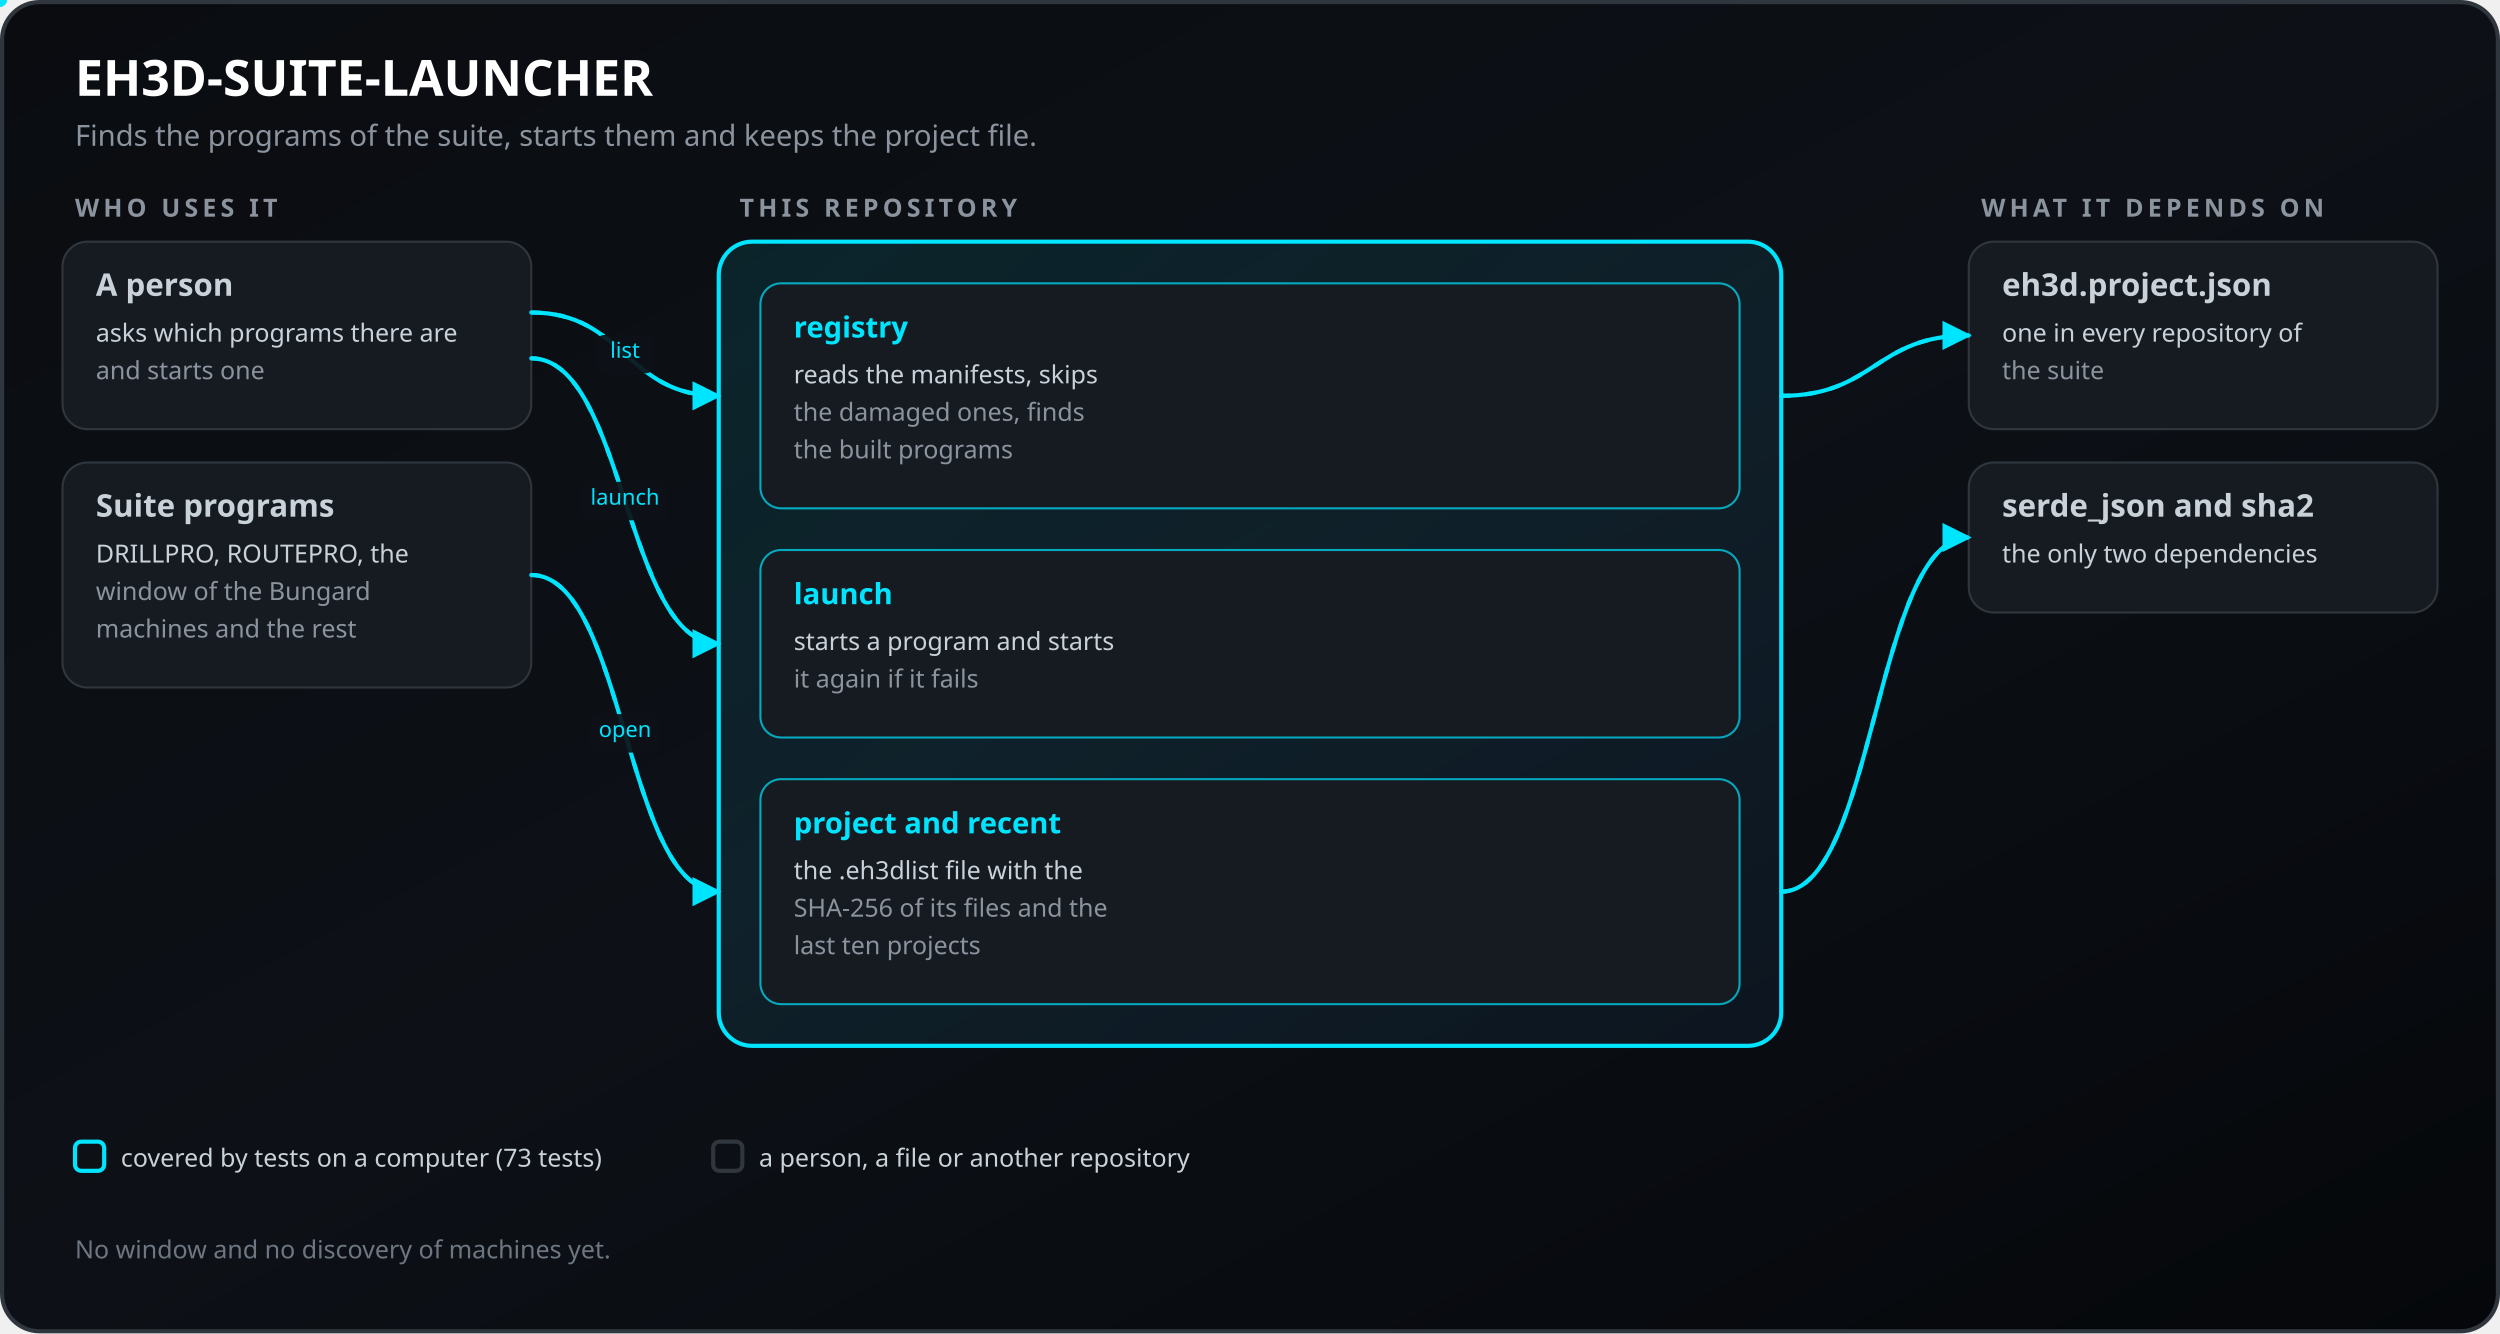
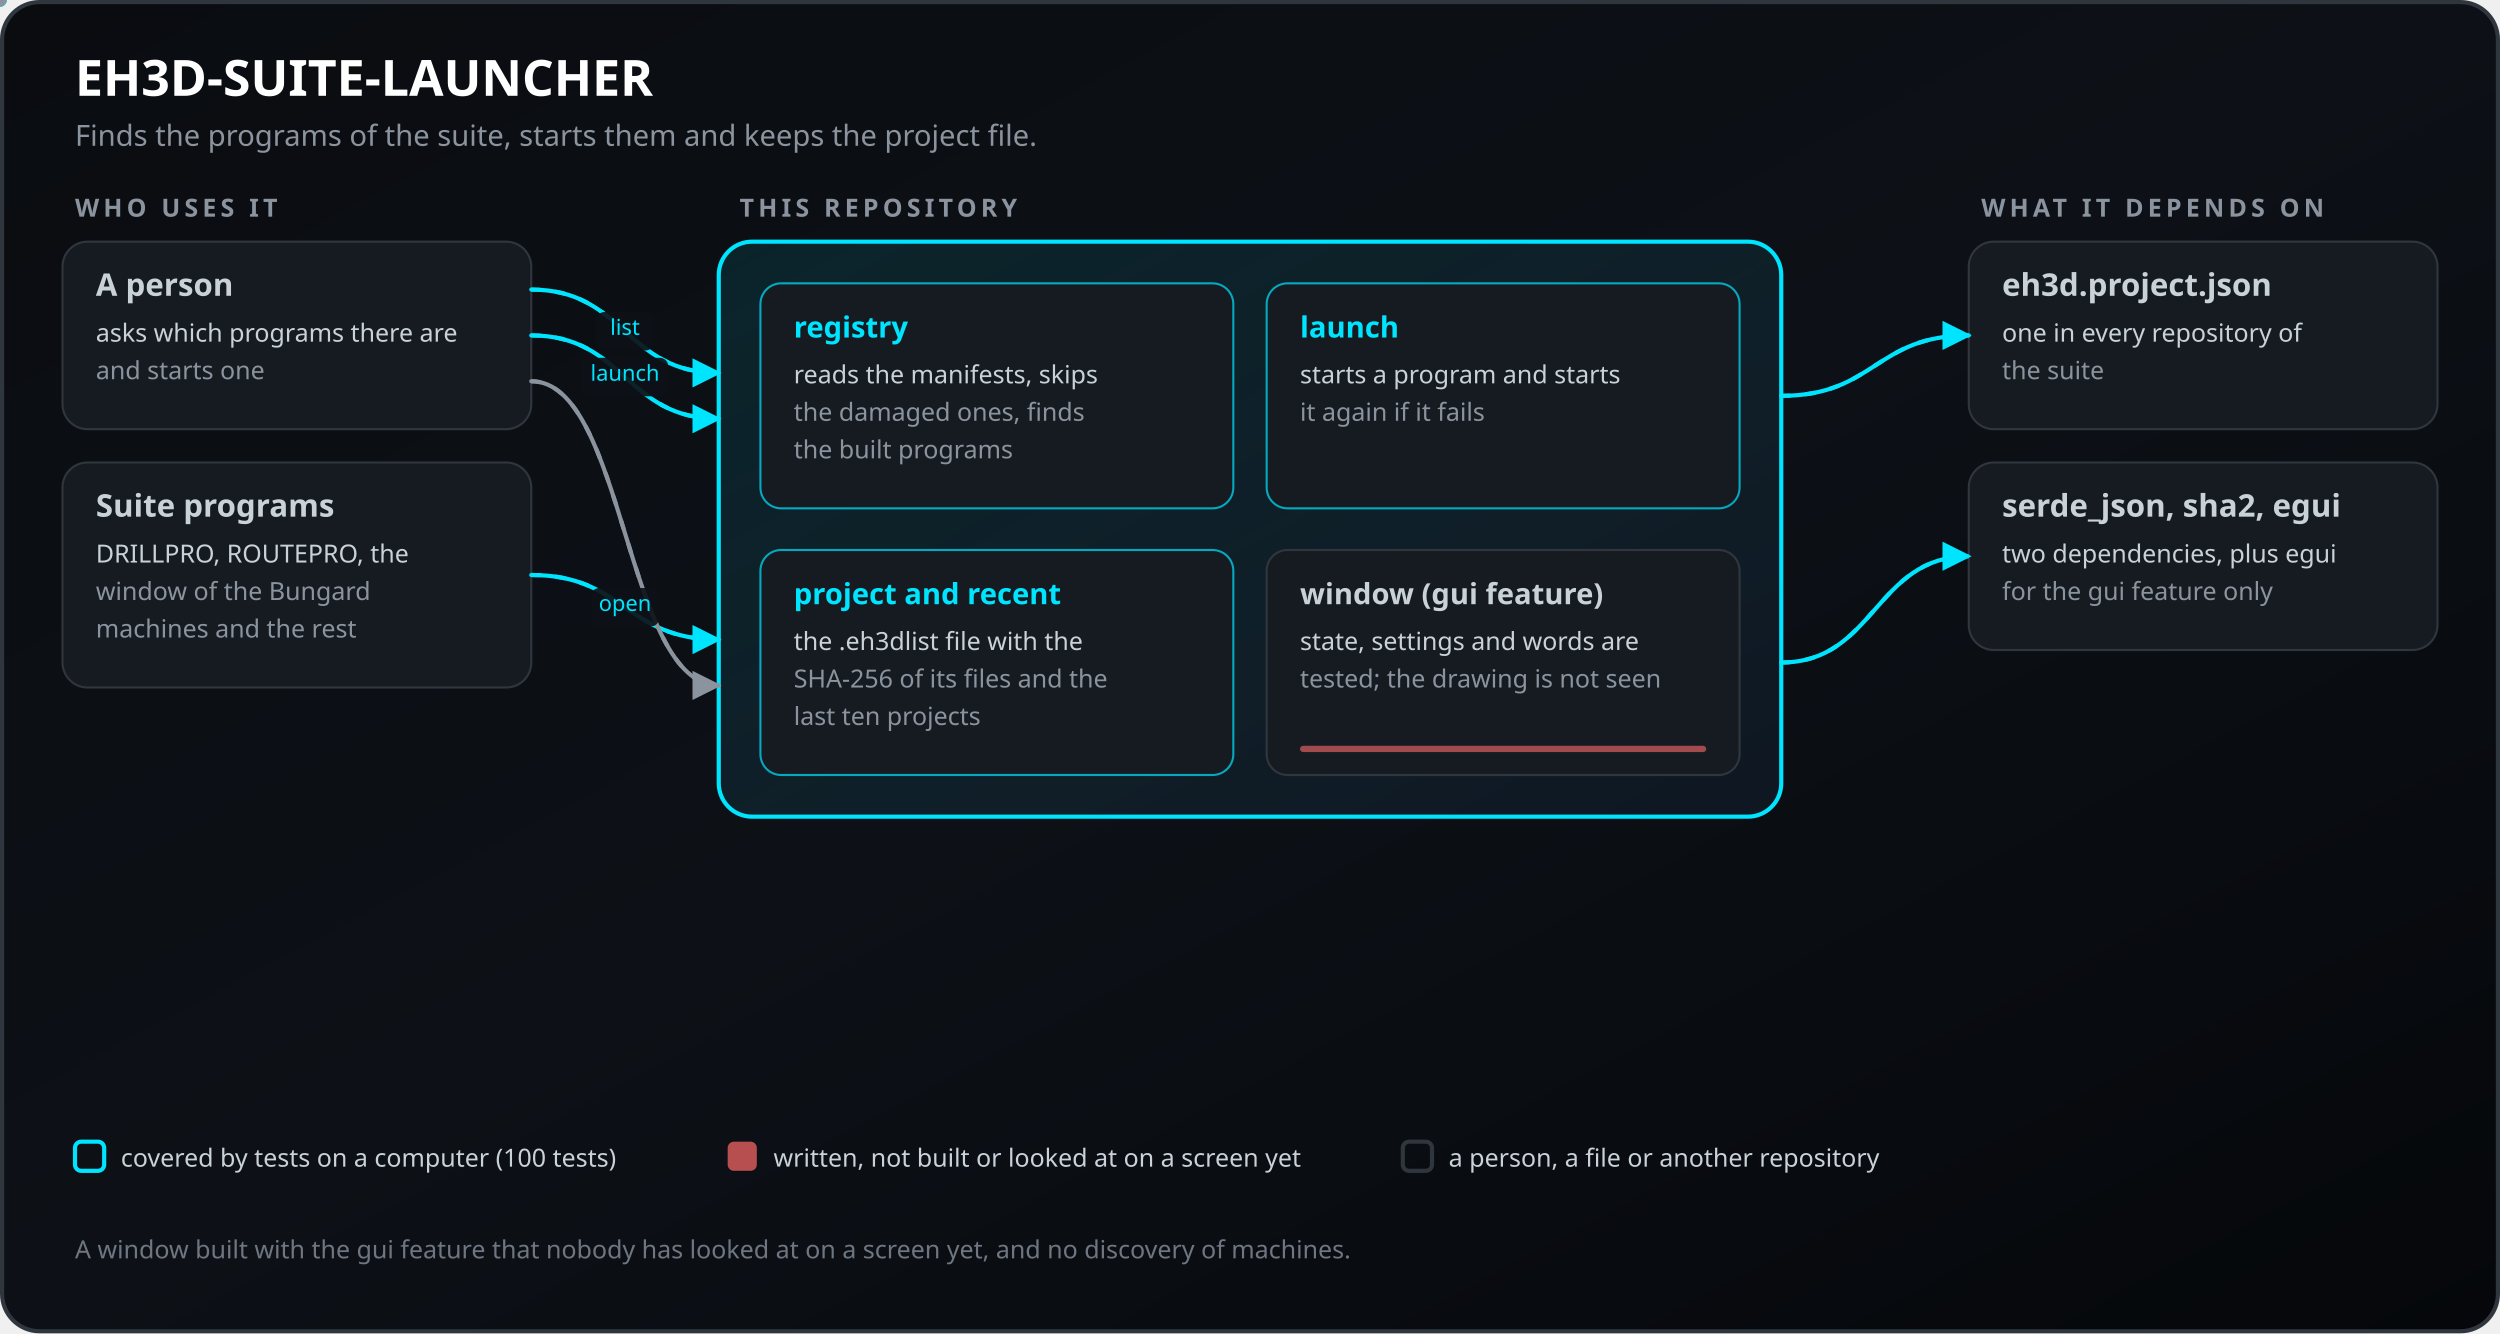
<svg xmlns="http://www.w3.org/2000/svg" viewBox="0 0 1200 640" width="1200" height="640" role="img" aria-labelledby="t d" font-family="'Segoe UI','Noto Sans','Noto Sans CJK SC','Microsoft YaHei','Yu Gothic','Helvetica Neue',Helvetica,Arial,sans-serif">
  <defs>
    <linearGradient id="bg" x1="0" y1="0" x2="1" y2="1">
      <stop offset="0" stop-color="#0A0C10" />
      <stop offset="0.5" stop-color="#0D1117" />
      <stop offset="1" stop-color="#05070A" />
    </linearGradient>
    <linearGradient id="card" x1="0" y1="0" x2="1" y2="1">
      <stop offset="0" stop-color="#121821" />
      <stop offset="1" stop-color="#0B0F15" />
    </linearGradient>
    <linearGradient id="line" x1="0" y1="0" x2="1" y2="0">
      <stop offset="0" stop-color="#00E5FF" />
      <stop offset="1" stop-color="#FF0055" />
    </linearGradient>
    <filter id="glow" x="-50%" y="-50%" width="200%" height="200%">
      <feGaussianBlur stdDeviation="3" result="b" />
      <feMerge>
        <feMergeNode in="b" />
        <feMergeNode in="SourceGraphic" />
      </feMerge>
    </filter>
    <linearGradient id="svc" x1="0" y1="0" x2="1" y2="1">
      <stop offset="0" stop-color="#00E5FF" stop-opacity="0.10" />
      <stop offset="1" stop-color="#4DA3FF" stop-opacity="0.06" />
    </linearGradient>
    <marker id="m00E5FF" viewBox="0 0 10 10" refX="9" refY="5" markerWidth="7" markerHeight="7" orient="auto-start-reverse">
      <path d="M0 0L10 5L0 10z" fill="#00E5FF" />
    </marker>
+     <marker id="mC9D1D9" viewBox="0 0 10 10" refX="9" refY="5" markerWidth="7" markerHeight="7" orient="auto-start-reverse">
+       <path d="M0 0L10 5L0 10z" fill="#C9D1D9" />
+     </marker>
    <marker id="m30363D" viewBox="0 0 10 10" refX="9" refY="5" markerWidth="7" markerHeight="7" orient="auto-start-reverse">
      <path d="M0 0L10 5L0 10z" fill="#8B949E" />
    </marker>
  </defs>
  <rect x="1" y="1" width="1198" height="638" rx="18" fill="url(#bg)" stroke="#30363D" stroke-width="2" />
  <text x="36" y="46" font-family="'Segoe UI','Noto Sans','Noto Sans CJK SC','Microsoft YaHei','Yu Gothic','Helvetica Neue',Helvetica,Arial,sans-serif" font-size="24" font-weight="700" fill="#FFFFFF" text-anchor="start">EH3D-SUITE-LAUNCHER</text>
  <text x="36" y="70" font-family="'Segoe UI','Noto Sans','Noto Sans CJK SC','Microsoft YaHei','Yu Gothic','Helvetica Neue',Helvetica,Arial,sans-serif" font-size="14" font-weight="400" fill="#8B949E" text-anchor="start">Finds the programs of the suite, starts them and keeps the project file.</text>
  <text x="36" y="104" font-family="'Segoe UI','Noto Sans','Noto Sans CJK SC','Microsoft YaHei','Yu Gothic','Helvetica Neue',Helvetica,Arial,sans-serif" font-size="12" font-weight="700" fill="#8B949E" text-anchor="start" letter-spacing="2">WHO USES IT</text>
  <text x="355" y="104" font-family="'Segoe UI','Noto Sans','Noto Sans CJK SC','Microsoft YaHei','Yu Gothic','Helvetica Neue',Helvetica,Arial,sans-serif" font-size="12" font-weight="700" fill="#8B949E" text-anchor="start" letter-spacing="2">THIS REPOSITORY</text>
  <text x="951" y="104" font-family="'Segoe UI','Noto Sans','Noto Sans CJK SC','Microsoft YaHei','Yu Gothic','Helvetica Neue',Helvetica,Arial,sans-serif" font-size="12" font-weight="700" fill="#8B949E" text-anchor="start" letter-spacing="2">WHAT IT DEPENDS ON</text>
-   <rect x="345" y="116" width="510" height="386" rx="16" fill="url(#svc)" stroke="#00E5FF" stroke-width="2">
+   <rect x="345" y="116" width="510" height="276" rx="16" fill="url(#svc)" stroke="#00E5FF" stroke-width="2">
    <animate attributeName="stroke-opacity" values="0.55;1;0.55" dur="4s" repeatCount="indefinite" />
  </rect>
  <rect x="30" y="116" width="225" height="90" rx="12" fill="#161B22" stroke="#30363D" stroke-width="1" />
  <text x="46" y="142" font-family="'Segoe UI','Noto Sans','Noto Sans CJK SC','Microsoft YaHei','Yu Gothic','Helvetica Neue',Helvetica,Arial,sans-serif" font-size="15" font-weight="700" fill="#C9D1D9" text-anchor="start">A person</text>
  <text x="46" y="164" font-family="'Segoe UI','Noto Sans','Noto Sans CJK SC','Microsoft YaHei','Yu Gothic','Helvetica Neue',Helvetica,Arial,sans-serif" font-size="12" font-weight="400" fill="#C9D1D9" text-anchor="start">asks which programs there are</text>
  <text x="46" y="182" font-family="'Segoe UI','Noto Sans','Noto Sans CJK SC','Microsoft YaHei','Yu Gothic','Helvetica Neue',Helvetica,Arial,sans-serif" font-size="12" font-weight="400" fill="#8B949E" text-anchor="start">and starts one</text>
  <rect x="30" y="222" width="225" height="108" rx="12" fill="#161B22" stroke="#30363D" stroke-width="1" />
  <text x="46" y="248" font-family="'Segoe UI','Noto Sans','Noto Sans CJK SC','Microsoft YaHei','Yu Gothic','Helvetica Neue',Helvetica,Arial,sans-serif" font-size="15" font-weight="700" fill="#C9D1D9" text-anchor="start">Suite programs</text>
  <text x="46" y="270" font-family="'Segoe UI','Noto Sans','Noto Sans CJK SC','Microsoft YaHei','Yu Gothic','Helvetica Neue',Helvetica,Arial,sans-serif" font-size="12" font-weight="400" fill="#C9D1D9" text-anchor="start">DRILLPRO, ROUTEPRO, the</text>
  <text x="46" y="288" font-family="'Segoe UI','Noto Sans','Noto Sans CJK SC','Microsoft YaHei','Yu Gothic','Helvetica Neue',Helvetica,Arial,sans-serif" font-size="12" font-weight="400" fill="#8B949E" text-anchor="start">window of the Bungard</text>
  <text x="46" y="306" font-family="'Segoe UI','Noto Sans','Noto Sans CJK SC','Microsoft YaHei','Yu Gothic','Helvetica Neue',Helvetica,Arial,sans-serif" font-size="12" font-weight="400" fill="#8B949E" text-anchor="start">machines and the rest</text>
-   <rect x="365" y="136" width="470" height="108" rx="10" fill="#161B22" stroke="#00E5FF" stroke-width="1" stroke-opacity="0.7">
+   <rect x="365" y="136" width="227" height="108" rx="10" fill="#161B22" stroke="#00E5FF" stroke-width="1" stroke-opacity="0.7">
    <animate attributeName="stroke-opacity" values="0.45;1;0.45;0.45" keyTimes="0;0.08;0.2;1" dur="6s" begin="0s" repeatCount="indefinite" />
    <animate attributeName="stroke-width" values="1;2.4;1;1" keyTimes="0;0.08;0.2;1" dur="6s" begin="0s" repeatCount="indefinite" />
  </rect>
  <text x="381" y="162" font-family="'Segoe UI','Noto Sans','Noto Sans CJK SC','Microsoft YaHei','Yu Gothic','Helvetica Neue',Helvetica,Arial,sans-serif" font-size="14" font-weight="700" fill="#00E5FF" text-anchor="start">registry</text>
  <text x="381" y="184" font-family="'Segoe UI','Noto Sans','Noto Sans CJK SC','Microsoft YaHei','Yu Gothic','Helvetica Neue',Helvetica,Arial,sans-serif" font-size="12" font-weight="400" fill="#C9D1D9" text-anchor="start">reads the manifests, skips</text>
  <text x="381" y="202" font-family="'Segoe UI','Noto Sans','Noto Sans CJK SC','Microsoft YaHei','Yu Gothic','Helvetica Neue',Helvetica,Arial,sans-serif" font-size="12" font-weight="400" fill="#8B949E" text-anchor="start">the damaged ones, finds</text>
  <text x="381" y="220" font-family="'Segoe UI','Noto Sans','Noto Sans CJK SC','Microsoft YaHei','Yu Gothic','Helvetica Neue',Helvetica,Arial,sans-serif" font-size="12" font-weight="400" fill="#8B949E" text-anchor="start">the built programs</text>
-   <rect x="365" y="264" width="470" height="90" rx="10" fill="#161B22" stroke="#00E5FF" stroke-width="1" stroke-opacity="0.7">
+   <rect x="608" y="136" width="227" height="108" rx="10" fill="#161B22" stroke="#00E5FF" stroke-width="1" stroke-opacity="0.7">
    <animate attributeName="stroke-opacity" values="0.45;1;0.45;0.45" keyTimes="0;0.08;0.2;1" dur="6s" begin="1s" repeatCount="indefinite" />
    <animate attributeName="stroke-width" values="1;2.4;1;1" keyTimes="0;0.08;0.2;1" dur="6s" begin="1s" repeatCount="indefinite" />
  </rect>
-   <text x="381" y="290" font-family="'Segoe UI','Noto Sans','Noto Sans CJK SC','Microsoft YaHei','Yu Gothic','Helvetica Neue',Helvetica,Arial,sans-serif" font-size="14" font-weight="700" fill="#00E5FF" text-anchor="start">launch</text>
-   <text x="381" y="312" font-family="'Segoe UI','Noto Sans','Noto Sans CJK SC','Microsoft YaHei','Yu Gothic','Helvetica Neue',Helvetica,Arial,sans-serif" font-size="12" font-weight="400" fill="#C9D1D9" text-anchor="start">starts a program and starts</text>
-   <text x="381" y="330" font-family="'Segoe UI','Noto Sans','Noto Sans CJK SC','Microsoft YaHei','Yu Gothic','Helvetica Neue',Helvetica,Arial,sans-serif" font-size="12" font-weight="400" fill="#8B949E" text-anchor="start">it again if it fails</text>
-   <rect x="365" y="374" width="470" height="108" rx="10" fill="#161B22" stroke="#00E5FF" stroke-width="1" stroke-opacity="0.7">
+   <text x="624" y="162" font-family="'Segoe UI','Noto Sans','Noto Sans CJK SC','Microsoft YaHei','Yu Gothic','Helvetica Neue',Helvetica,Arial,sans-serif" font-size="14" font-weight="700" fill="#00E5FF" text-anchor="start">launch</text>
+   <text x="624" y="184" font-family="'Segoe UI','Noto Sans','Noto Sans CJK SC','Microsoft YaHei','Yu Gothic','Helvetica Neue',Helvetica,Arial,sans-serif" font-size="12" font-weight="400" fill="#C9D1D9" text-anchor="start">starts a program and starts</text>
+   <text x="624" y="202" font-family="'Segoe UI','Noto Sans','Noto Sans CJK SC','Microsoft YaHei','Yu Gothic','Helvetica Neue',Helvetica,Arial,sans-serif" font-size="12" font-weight="400" fill="#8B949E" text-anchor="start">it again if it fails</text>
+   <rect x="365" y="264" width="227" height="108" rx="10" fill="#161B22" stroke="#00E5FF" stroke-width="1" stroke-opacity="0.7">
    <animate attributeName="stroke-opacity" values="0.45;1;0.45;0.45" keyTimes="0;0.08;0.2;1" dur="6s" begin="2s" repeatCount="indefinite" />
    <animate attributeName="stroke-width" values="1;2.4;1;1" keyTimes="0;0.08;0.2;1" dur="6s" begin="2s" repeatCount="indefinite" />
  </rect>
-   <text x="381" y="400" font-family="'Segoe UI','Noto Sans','Noto Sans CJK SC','Microsoft YaHei','Yu Gothic','Helvetica Neue',Helvetica,Arial,sans-serif" font-size="14" font-weight="700" fill="#00E5FF" text-anchor="start">project and recent</text>
-   <text x="381" y="422" font-family="'Segoe UI','Noto Sans','Noto Sans CJK SC','Microsoft YaHei','Yu Gothic','Helvetica Neue',Helvetica,Arial,sans-serif" font-size="12" font-weight="400" fill="#C9D1D9" text-anchor="start">the .eh3dlist file with the</text>
-   <text x="381" y="440" font-family="'Segoe UI','Noto Sans','Noto Sans CJK SC','Microsoft YaHei','Yu Gothic','Helvetica Neue',Helvetica,Arial,sans-serif" font-size="12" font-weight="400" fill="#8B949E" text-anchor="start">SHA-256 of its files and the</text>
-   <text x="381" y="458" font-family="'Segoe UI','Noto Sans','Noto Sans CJK SC','Microsoft YaHei','Yu Gothic','Helvetica Neue',Helvetica,Arial,sans-serif" font-size="12" font-weight="400" fill="#8B949E" text-anchor="start">last ten projects</text>
+   <text x="381" y="290" font-family="'Segoe UI','Noto Sans','Noto Sans CJK SC','Microsoft YaHei','Yu Gothic','Helvetica Neue',Helvetica,Arial,sans-serif" font-size="14" font-weight="700" fill="#00E5FF" text-anchor="start">project and recent</text>
+   <text x="381" y="312" font-family="'Segoe UI','Noto Sans','Noto Sans CJK SC','Microsoft YaHei','Yu Gothic','Helvetica Neue',Helvetica,Arial,sans-serif" font-size="12" font-weight="400" fill="#C9D1D9" text-anchor="start">the .eh3dlist file with the</text>
+   <text x="381" y="330" font-family="'Segoe UI','Noto Sans','Noto Sans CJK SC','Microsoft YaHei','Yu Gothic','Helvetica Neue',Helvetica,Arial,sans-serif" font-size="12" font-weight="400" fill="#8B949E" text-anchor="start">SHA-256 of its files and the</text>
+   <text x="381" y="348" font-family="'Segoe UI','Noto Sans','Noto Sans CJK SC','Microsoft YaHei','Yu Gothic','Helvetica Neue',Helvetica,Arial,sans-serif" font-size="12" font-weight="400" fill="#8B949E" text-anchor="start">last ten projects</text>
+   <rect x="608" y="264" width="227" height="108" rx="10" fill="#161B22" stroke="#30363D" stroke-width="1">
+     <animate attributeName="stroke-opacity" values="0.45;1;0.45;0.45" keyTimes="0;0.08;0.2;1" dur="6s" begin="3s" repeatCount="indefinite" />
+     <animate attributeName="stroke-width" values="1;2.4;1;1" keyTimes="0;0.08;0.2;1" dur="6s" begin="3s" repeatCount="indefinite" />
+   </rect>
+   <text x="624" y="290" font-family="'Segoe UI','Noto Sans','Noto Sans CJK SC','Microsoft YaHei','Yu Gothic','Helvetica Neue',Helvetica,Arial,sans-serif" font-size="14" font-weight="700" fill="#C9D1D9" text-anchor="start">window (gui feature)</text>
+   <text x="624" y="312" font-family="'Segoe UI','Noto Sans','Noto Sans CJK SC','Microsoft YaHei','Yu Gothic','Helvetica Neue',Helvetica,Arial,sans-serif" font-size="12" font-weight="400" fill="#C9D1D9" text-anchor="start">state, settings and words are</text>
+   <text x="624" y="330" font-family="'Segoe UI','Noto Sans','Noto Sans CJK SC','Microsoft YaHei','Yu Gothic','Helvetica Neue',Helvetica,Arial,sans-serif" font-size="12" font-weight="400" fill="#8B949E" text-anchor="start">tested; the drawing is not seen</text>
+   <rect x="624" y="358" width="195" height="3" rx="1.5" fill="#FF6B6B" opacity="0.6">
+     <animate attributeName="opacity" values="0.25;0.85;0.25" dur="2.8s" repeatCount="indefinite" />
+   </rect>
  <rect x="945" y="116" width="225" height="90" rx="12" fill="#161B22" stroke="#30363D" stroke-width="1" />
  <text x="961" y="142" font-family="'Segoe UI','Noto Sans','Noto Sans CJK SC','Microsoft YaHei','Yu Gothic','Helvetica Neue',Helvetica,Arial,sans-serif" font-size="15" font-weight="700" fill="#C9D1D9" text-anchor="start">eh3d.project.json</text>
  <text x="961" y="164" font-family="'Segoe UI','Noto Sans','Noto Sans CJK SC','Microsoft YaHei','Yu Gothic','Helvetica Neue',Helvetica,Arial,sans-serif" font-size="12" font-weight="400" fill="#C9D1D9" text-anchor="start">one in every repository of</text>
  <text x="961" y="182" font-family="'Segoe UI','Noto Sans','Noto Sans CJK SC','Microsoft YaHei','Yu Gothic','Helvetica Neue',Helvetica,Arial,sans-serif" font-size="12" font-weight="400" fill="#8B949E" text-anchor="start">the suite</text>
-   <rect x="945" y="222" width="225" height="72" rx="12" fill="#161B22" stroke="#30363D" stroke-width="1" />
-   <text x="961" y="248" font-family="'Segoe UI','Noto Sans','Noto Sans CJK SC','Microsoft YaHei','Yu Gothic','Helvetica Neue',Helvetica,Arial,sans-serif" font-size="15" font-weight="700" fill="#C9D1D9" text-anchor="start">serde_json and sha2</text>
-   <text x="961" y="270" font-family="'Segoe UI','Noto Sans','Noto Sans CJK SC','Microsoft YaHei','Yu Gothic','Helvetica Neue',Helvetica,Arial,sans-serif" font-size="12" font-weight="400" fill="#C9D1D9" text-anchor="start">the only two dependencies</text>
-   <path id="p0" d="M255 150 C300 150 300 190 345 190" stroke="#00E5FF" stroke-width="2" fill="none" marker-end="url(#m00E5FF)" />
-   <path d="M255 150 C300 150 300 190 345 190" stroke="#00E5FF" stroke-width="2" fill="none" stroke-linecap="round" stroke-dasharray="4 8" opacity="0.95">
+   <rect x="945" y="222" width="225" height="90" rx="12" fill="#161B22" stroke="#30363D" stroke-width="1" />
+   <text x="961" y="248" font-family="'Segoe UI','Noto Sans','Noto Sans CJK SC','Microsoft YaHei','Yu Gothic','Helvetica Neue',Helvetica,Arial,sans-serif" font-size="15" font-weight="700" fill="#C9D1D9" text-anchor="start">serde_json, sha2, egui</text>
+   <text x="961" y="270" font-family="'Segoe UI','Noto Sans','Noto Sans CJK SC','Microsoft YaHei','Yu Gothic','Helvetica Neue',Helvetica,Arial,sans-serif" font-size="12" font-weight="400" fill="#C9D1D9" text-anchor="start">two dependencies, plus egui</text>
+   <text x="961" y="288" font-family="'Segoe UI','Noto Sans','Noto Sans CJK SC','Microsoft YaHei','Yu Gothic','Helvetica Neue',Helvetica,Arial,sans-serif" font-size="12" font-weight="400" fill="#8B949E" text-anchor="start">for the gui feature only</text>
+   <path id="p0" d="M255 139 C300 139 300 179 345 179" stroke="#00E5FF" stroke-width="2" fill="none" marker-end="url(#m00E5FF)" />
+   <path d="M255 139 C300 139 300 179 345 179" stroke="#00E5FF" stroke-width="2" fill="none" stroke-linecap="round" stroke-dasharray="4 8" opacity="0.95">
    <animate attributeName="stroke-dashoffset" from="0" to="-24" dur="1.2s" repeatCount="indefinite" />
  </path>
  <circle r="3.2" fill="#00E5FF">
    <animateMotion dur="1.8s" begin="0.00s" repeatCount="indefinite">
      <mpath href="#p0" />
    </animateMotion>
    <animate attributeName="opacity" values="0;1;1;0" keyTimes="0;0.15;0.85;1" dur="1.8s" begin="0.00s" repeatCount="indefinite" />
  </circle>
-   <path id="p1" d="M255 172 C300 172 300 309 345 309" stroke="#00E5FF" stroke-width="2" fill="none" marker-end="url(#m00E5FF)" />
-   <path d="M255 172 C300 172 300 309 345 309" stroke="#00E5FF" stroke-width="2" fill="none" stroke-linecap="round" stroke-dasharray="4 8" opacity="0.95">
+   <path id="p1" d="M255 161 C300 161 300 201 345 201" stroke="#00E5FF" stroke-width="2" fill="none" marker-end="url(#m00E5FF)" />
+   <path d="M255 161 C300 161 300 201 345 201" stroke="#00E5FF" stroke-width="2" fill="none" stroke-linecap="round" stroke-dasharray="4 8" opacity="0.95">
    <animate attributeName="stroke-dashoffset" from="0" to="-24" dur="1.2s" repeatCount="indefinite" />
  </path>
  <circle r="3.2" fill="#00E5FF">
    <animateMotion dur="1.8s" begin="0.35s" repeatCount="indefinite">
      <mpath href="#p1" />
    </animateMotion>
    <animate attributeName="opacity" values="0;1;1;0" keyTimes="0;0.15;0.85;1" dur="1.8s" begin="0.35s" repeatCount="indefinite" />
  </circle>
-   <path id="p2" d="M255 276 C300 276 300 428 345 428" stroke="#00E5FF" stroke-width="2" fill="none" marker-end="url(#m00E5FF)" />
-   <path d="M255 276 C300 276 300 428 345 428" stroke="#00E5FF" stroke-width="2" fill="none" stroke-linecap="round" stroke-dasharray="4 8" opacity="0.95">
+   <path id="p2" d="M255 276 C300 276 300 307 345 307" stroke="#00E5FF" stroke-width="2" fill="none" marker-end="url(#m00E5FF)" />
+   <path d="M255 276 C300 276 300 307 345 307" stroke="#00E5FF" stroke-width="2" fill="none" stroke-linecap="round" stroke-dasharray="4 8" opacity="0.95">
    <animate attributeName="stroke-dashoffset" from="0" to="-24" dur="1.2s" repeatCount="indefinite" />
  </path>
  <circle r="3.2" fill="#00E5FF">
    <animateMotion dur="1.8s" begin="0.70s" repeatCount="indefinite">
      <mpath href="#p2" />
    </animateMotion>
    <animate attributeName="opacity" values="0;1;1;0" keyTimes="0;0.15;0.85;1" dur="1.8s" begin="0.70s" repeatCount="indefinite" />
  </circle>
  <path id="p3" d="M855 190 C900 190 900 161 945 161" stroke="#00E5FF" stroke-width="2" fill="none" marker-end="url(#m00E5FF)" />
  <path d="M855 190 C900 190 900 161 945 161" stroke="#00E5FF" stroke-width="2" fill="none" stroke-linecap="round" stroke-dasharray="4 8" opacity="0.95">
    <animate attributeName="stroke-dashoffset" from="0" to="-24" dur="1.2s" repeatCount="indefinite" />
  </path>
  <circle r="3.2" fill="#00E5FF">
    <animateMotion dur="1.8s" begin="1.05s" repeatCount="indefinite">
      <mpath href="#p3" />
    </animateMotion>
    <animate attributeName="opacity" values="0;1;1;0" keyTimes="0;0.15;0.85;1" dur="1.8s" begin="1.05s" repeatCount="indefinite" />
  </circle>
-   <path id="p4" d="M855 428 C900 428 900 258 945 258" stroke="#00E5FF" stroke-width="2" fill="none" marker-end="url(#m00E5FF)" />
-   <path d="M855 428 C900 428 900 258 945 258" stroke="#00E5FF" stroke-width="2" fill="none" stroke-linecap="round" stroke-dasharray="4 8" opacity="0.95">
+   <path id="p4" d="M855 318 C900 318 900 267 945 267" stroke="#00E5FF" stroke-width="2" fill="none" marker-end="url(#m00E5FF)" />
+   <path d="M855 318 C900 318 900 267 945 267" stroke="#00E5FF" stroke-width="2" fill="none" stroke-linecap="round" stroke-dasharray="4 8" opacity="0.95">
    <animate attributeName="stroke-dashoffset" from="0" to="-24" dur="1.2s" repeatCount="indefinite" />
  </path>
  <circle r="3.2" fill="#00E5FF">
    <animateMotion dur="1.8s" begin="1.40s" repeatCount="indefinite">
      <mpath href="#p4" />
    </animateMotion>
    <animate attributeName="opacity" values="0;1;1;0" keyTimes="0;0.15;0.85;1" dur="1.8s" begin="1.40s" repeatCount="indefinite" />
  </circle>
-   <rect x="286.18" y="160.75" width="27.64" height="18.5" rx="4" fill="#0D1117" opacity="0.92" />
-   <text x="300" y="171.75" font-family="'Segoe UI','Noto Sans','Noto Sans CJK SC','Microsoft YaHei','Yu Gothic','Helvetica Neue',Helvetica,Arial,sans-serif" font-size="10.5" font-weight="400" fill="#00E5FF" text-anchor="middle">list</text>
-   <rect x="279.25" y="231.25" width="41.5" height="18.5" rx="4" fill="#0D1117" opacity="0.92" />
-   <text x="300" y="242.25" font-family="'Segoe UI','Noto Sans','Noto Sans CJK SC','Microsoft YaHei','Yu Gothic','Helvetica Neue',Helvetica,Arial,sans-serif" font-size="10.5" font-weight="400" fill="#00E5FF" text-anchor="middle">launch</text>
-   <rect x="283.66" y="342.75" width="32.68" height="18.5" rx="4" fill="#0D1117" opacity="0.92" />
-   <text x="300" y="353.75" font-family="'Segoe UI','Noto Sans','Noto Sans CJK SC','Microsoft YaHei','Yu Gothic','Helvetica Neue',Helvetica,Arial,sans-serif" font-size="10.5" font-weight="400" fill="#00E5FF" text-anchor="middle">open</text>
+   <path id="p5" d="M255 183 C300 183 300 329 345 329" stroke="#8B949E" stroke-width="2" fill="none" marker-end="url(#m30363D)" />
+   <path d="M255 183 C300 183 300 329 345 329" stroke="#8B949E" stroke-width="2" fill="none" stroke-linecap="round" stroke-dasharray="4 8" opacity="0.95">
+     <animate attributeName="stroke-dashoffset" from="0" to="-24" dur="1.2s" repeatCount="indefinite" />
+   </path>
+   <circle r="3.2" fill="#8B949E">
+     <animateMotion dur="1.8s" begin="1.75s" repeatCount="indefinite">
+       <mpath href="#p5" />
+     </animateMotion>
+     <animate attributeName="opacity" values="0;1;1;0" keyTimes="0;0.15;0.85;1" dur="1.8s" begin="1.75s" repeatCount="indefinite" />
+   </circle>
+   <rect x="286.18" y="149.75" width="27.64" height="18.5" rx="4" fill="#0D1117" opacity="0.92" />
+   <text x="300" y="160.75" font-family="'Segoe UI','Noto Sans','Noto Sans CJK SC','Microsoft YaHei','Yu Gothic','Helvetica Neue',Helvetica,Arial,sans-serif" font-size="10.5" font-weight="400" fill="#00E5FF" text-anchor="middle">list</text>
+   <rect x="279.25" y="171.75" width="41.5" height="18.5" rx="4" fill="#0D1117" opacity="0.92" />
+   <text x="300" y="182.75" font-family="'Segoe UI','Noto Sans','Noto Sans CJK SC','Microsoft YaHei','Yu Gothic','Helvetica Neue',Helvetica,Arial,sans-serif" font-size="10.5" font-weight="400" fill="#00E5FF" text-anchor="middle">launch</text>
+   <rect x="283.66" y="282.25" width="32.68" height="18.5" rx="4" fill="#0D1117" opacity="0.92" />
+   <text x="300" y="293.25" font-family="'Segoe UI','Noto Sans','Noto Sans CJK SC','Microsoft YaHei','Yu Gothic','Helvetica Neue',Helvetica,Arial,sans-serif" font-size="10.5" font-weight="400" fill="#00E5FF" text-anchor="middle">open</text>
  <rect x="36" y="548" width="14" height="14" rx="3" fill="none" stroke="#00E5FF" stroke-width="2" />
-   <text x="58" y="560" font-family="'Segoe UI','Noto Sans','Noto Sans CJK SC','Microsoft YaHei','Yu Gothic','Helvetica Neue',Helvetica,Arial,sans-serif" font-size="12" font-weight="400" fill="#C9D1D9" text-anchor="start">covered by tests on a computer (73 tests)</text>
-   <rect x="342.32" y="548" width="14" height="14" rx="3" fill="none" stroke="#30363D" stroke-width="2" />
-   <text x="364.32" y="560" font-family="'Segoe UI','Noto Sans','Noto Sans CJK SC','Microsoft YaHei','Yu Gothic','Helvetica Neue',Helvetica,Arial,sans-serif" font-size="12" font-weight="400" fill="#C9D1D9" text-anchor="start">a person, a file or another repository</text>
-   <text x="36" y="604" font-family="'Segoe UI','Noto Sans','Noto Sans CJK SC','Microsoft YaHei','Yu Gothic','Helvetica Neue',Helvetica,Arial,sans-serif" font-size="12" font-weight="400" fill="#6E7681" text-anchor="start">No window and no discovery of machines yet.</text>
+   <text x="58" y="560" font-family="'Segoe UI','Noto Sans','Noto Sans CJK SC','Microsoft YaHei','Yu Gothic','Helvetica Neue',Helvetica,Arial,sans-serif" font-size="12" font-weight="400" fill="#C9D1D9" text-anchor="start">covered by tests on a computer (100 tests)</text>
+   <rect x="349.28" y="548" width="14" height="14" rx="3" fill="#FF6B6B" opacity="0.7" />
+   <text x="371.28" y="560" font-family="'Segoe UI','Noto Sans','Noto Sans CJK SC','Microsoft YaHei','Yu Gothic','Helvetica Neue',Helvetica,Arial,sans-serif" font-size="12" font-weight="400" fill="#C9D1D9" text-anchor="start">written, not built or looked at on a screen yet</text>
+   <rect x="673.36" y="548" width="14" height="14" rx="3" fill="none" stroke="#30363D" stroke-width="2" />
+   <text x="695.36" y="560" font-family="'Segoe UI','Noto Sans','Noto Sans CJK SC','Microsoft YaHei','Yu Gothic','Helvetica Neue',Helvetica,Arial,sans-serif" font-size="12" font-weight="400" fill="#C9D1D9" text-anchor="start">a person, a file or another repository</text>
+   <text x="36" y="604" font-family="'Segoe UI','Noto Sans','Noto Sans CJK SC','Microsoft YaHei','Yu Gothic','Helvetica Neue',Helvetica,Arial,sans-serif" font-size="12" font-weight="400" fill="#6E7681" text-anchor="start">A window built with the gui feature that nobody has looked at on a screen yet, and no discovery of machines.</text>
</svg>
